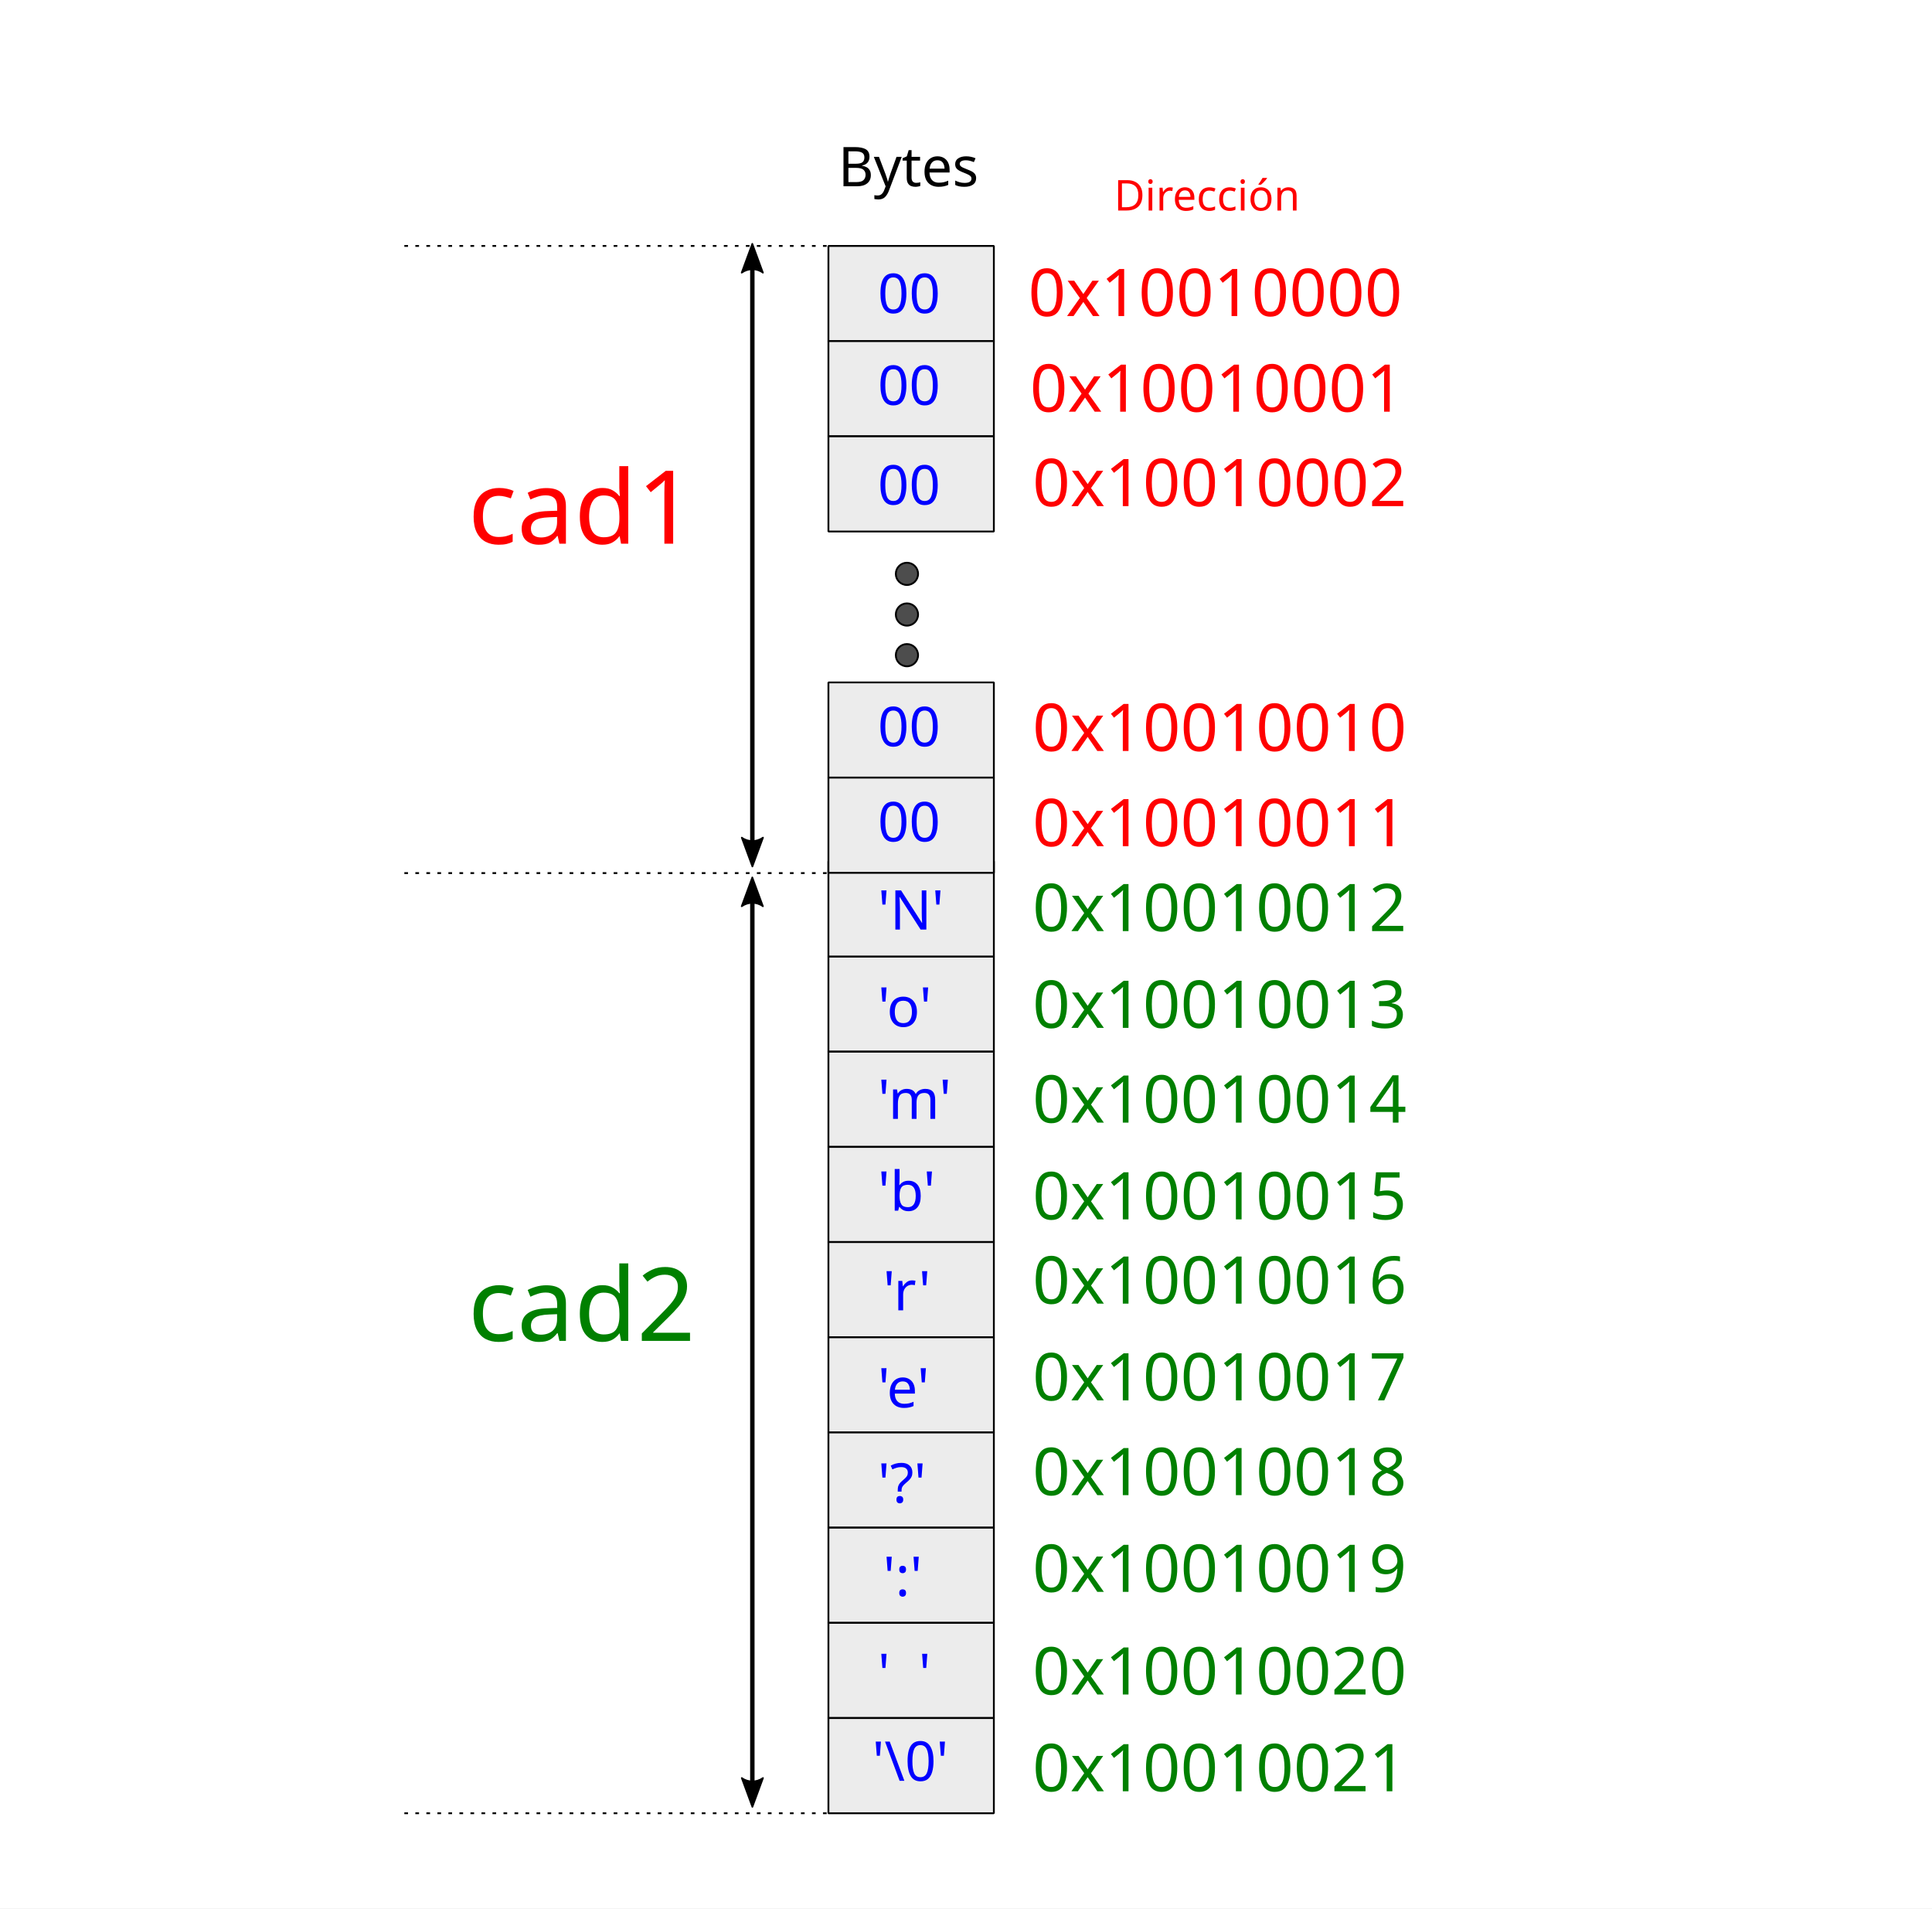
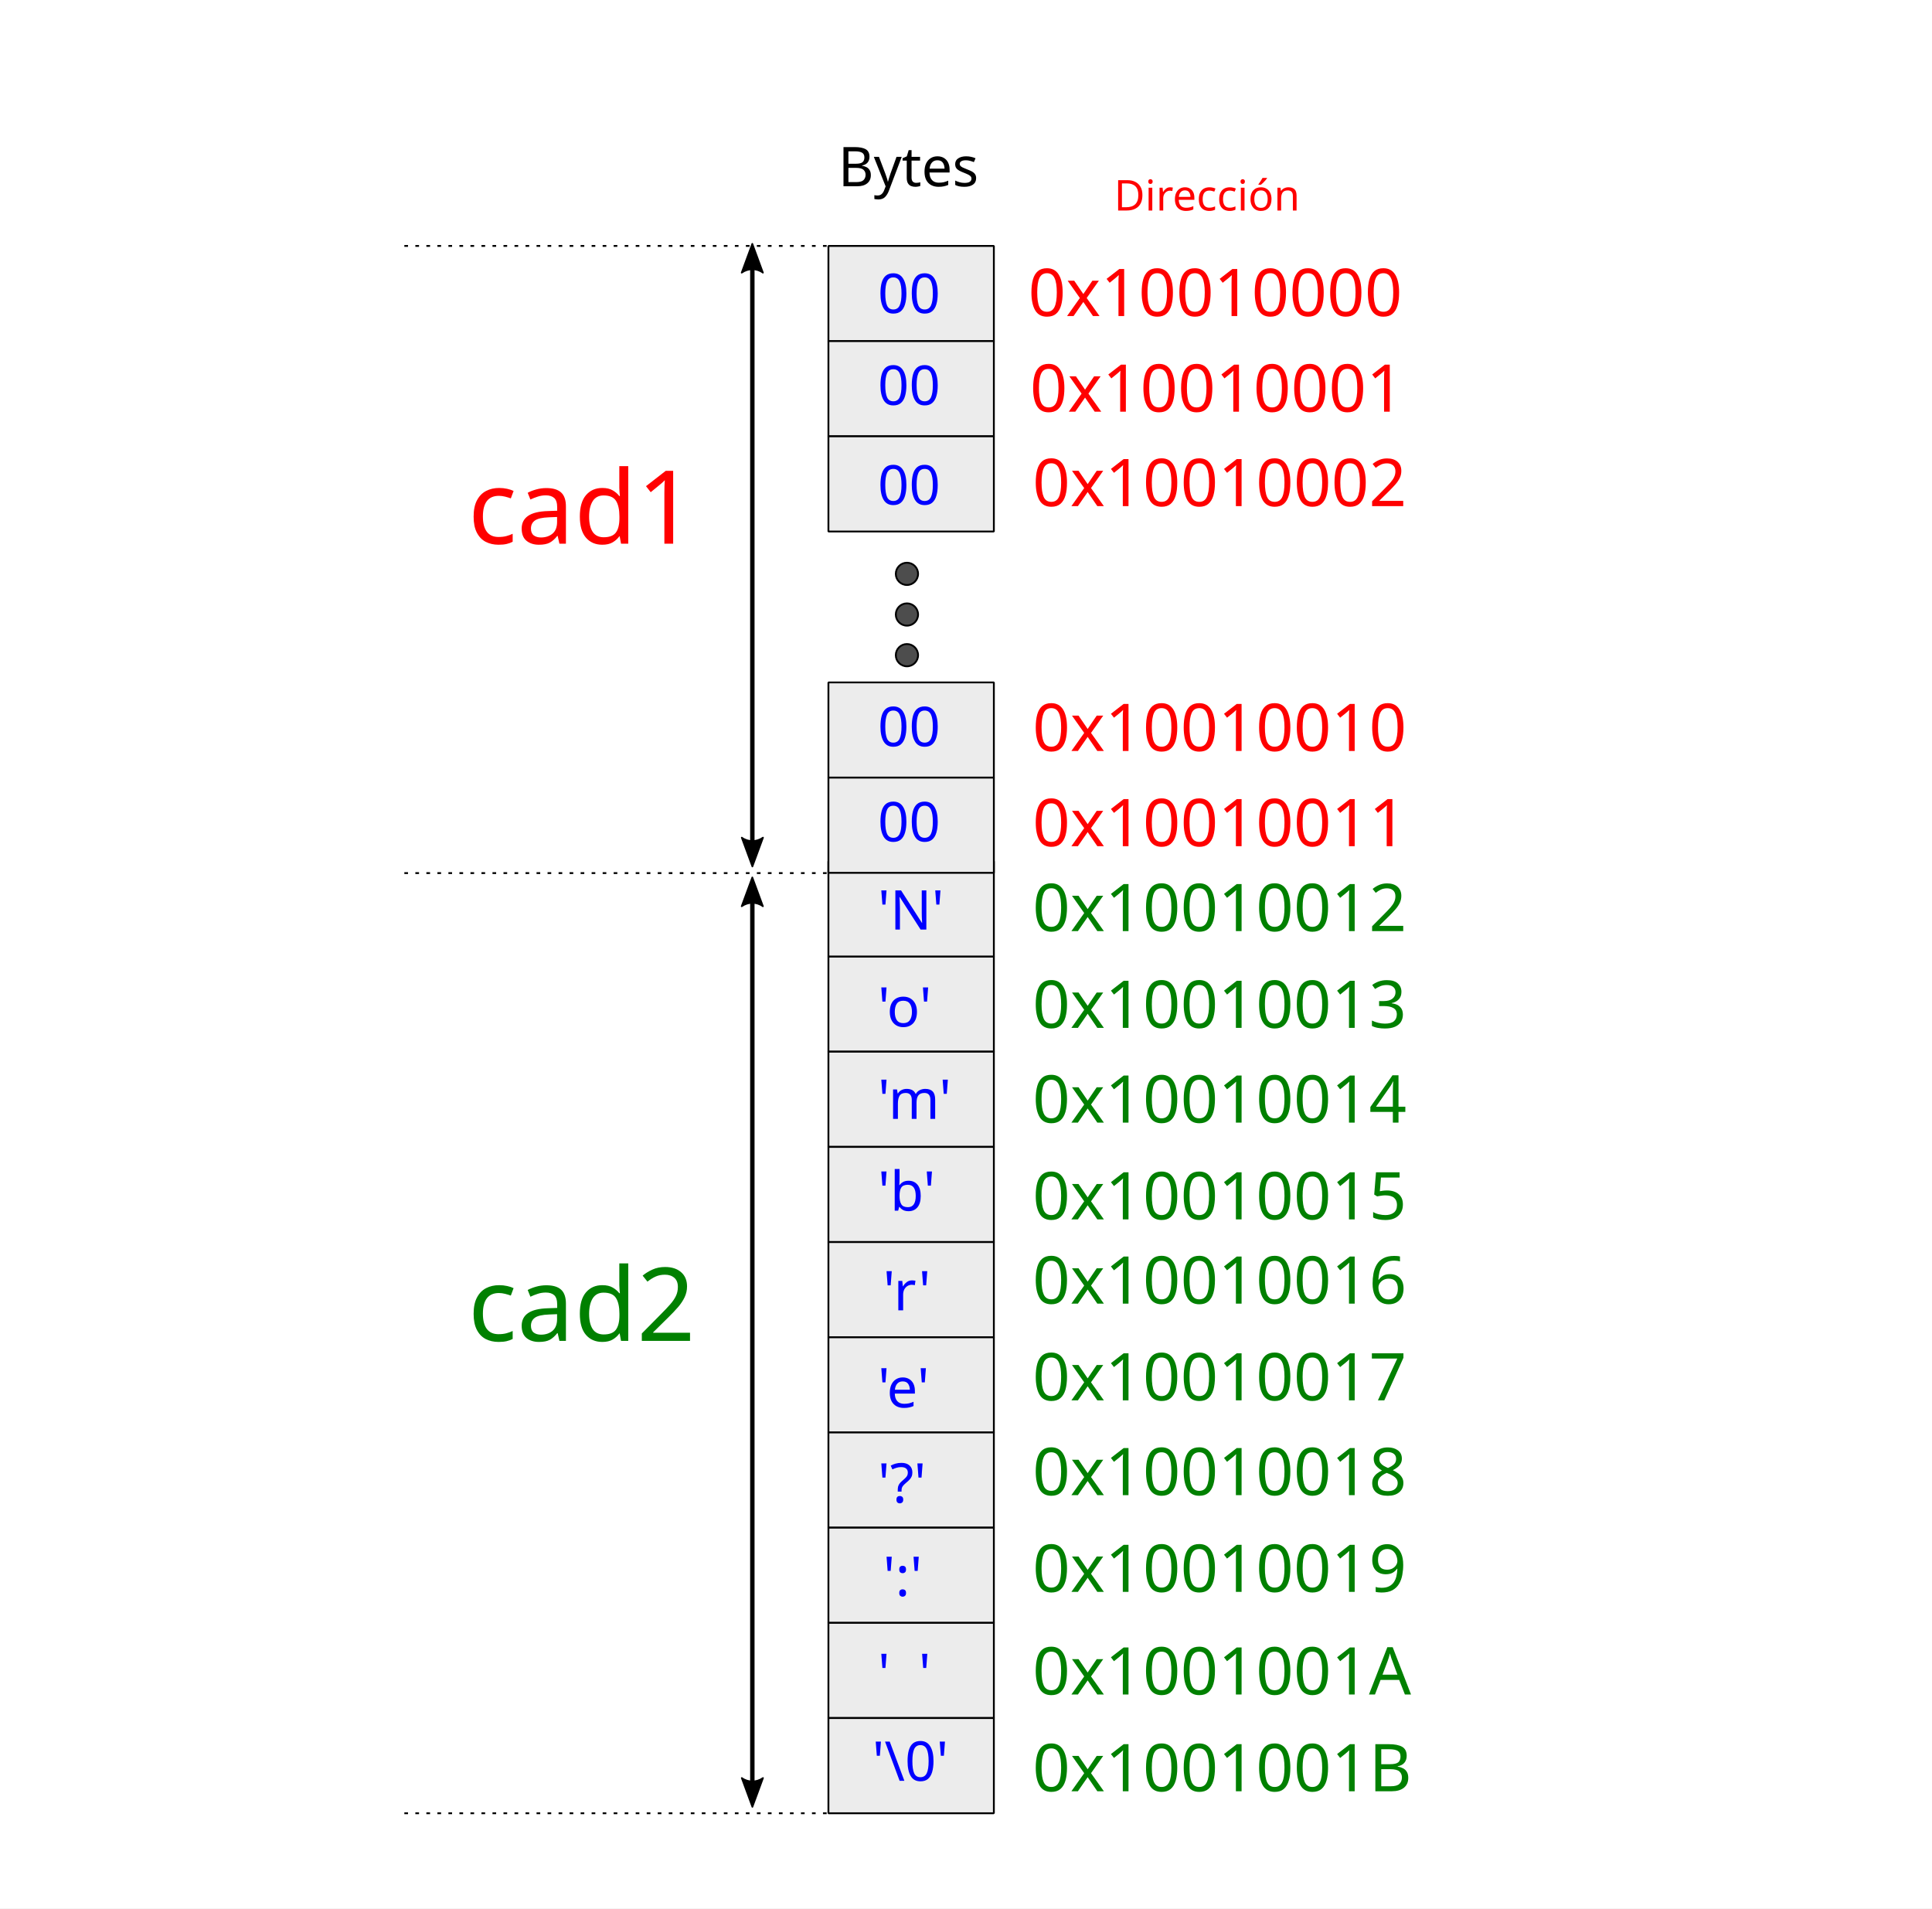
<svg xmlns="http://www.w3.org/2000/svg" width="556.791mm" height="549.953mm" viewBox="0 0 556.791 549.953" version="1.1" id="svg7345">
  <defs id="defs7339">
    <marker orient="auto" refY="0" refX="0" id="Arrow2Mstart" style="overflow:visible">
      <path id="path1325" style="fill:#000000;fill-opacity:1;fill-rule:evenodd;stroke:#000000;stroke-width:0.625;stroke-linejoin:round;stroke-opacity:1" d="M 8.719,4.034 -2.207,0.016 8.719,-4.002 c -1.745,2.372 -1.735,5.617 -6e-7,8.035 z" transform="scale(0.6)" />
    </marker>
    <marker orient="auto" refY="0" refX="0" id="Arrow2Mend" style="overflow:visible">
      <path id="path1026" style="fill:#000000;fill-opacity:1;fill-rule:evenodd;stroke:#000000;stroke-width:0.625;stroke-linejoin:round;stroke-opacity:1" d="M 8.719,4.034 -2.207,0.016 8.719,-4.002 c -1.745,2.372 -1.735,5.617 -6e-7,8.035 z" transform="scale(-0.6)" />
    </marker>
    <marker orient="auto" refY="0" refX="0" id="Arrow2Mend-6" style="overflow:visible">
      <path id="path1026-0" style="fill:#000000;fill-opacity:1;fill-rule:evenodd;stroke:#000000;stroke-width:0.625;stroke-linejoin:round;stroke-opacity:1" d="M 8.719,4.034 -2.207,0.016 8.719,-4.002 c -1.745,2.372 -1.735,5.617 -6e-7,8.035 z" transform="scale(-0.6)" />
    </marker>
    <marker orient="auto" refY="0" refX="0" id="Arrow2Mend-6-2" style="overflow:visible">
      <path id="path1026-0-6" style="fill:#000000;fill-opacity:1;fill-rule:evenodd;stroke:#000000;stroke-width:0.625;stroke-linejoin:round;stroke-opacity:1" d="M 8.719,4.034 -2.207,0.016 8.719,-4.002 c -1.745,2.372 -1.735,5.617 -6e-7,8.035 z" transform="scale(-0.6)" />
    </marker>
    <marker orient="auto" refY="0" refX="0" id="Arrow2Mend-6-2-8" style="overflow:visible">
      <path id="path1026-0-6-7" style="fill:#000000;fill-opacity:1;fill-rule:evenodd;stroke:#000000;stroke-width:0.625;stroke-linejoin:round;stroke-opacity:1" d="M 8.719,4.034 -2.207,0.016 8.719,-4.002 c -1.745,2.372 -1.735,5.617 -6e-7,8.035 z" transform="scale(-0.6)" />
    </marker>
    <marker orient="auto" refY="0" refX="0" id="Arrow2Mend-6-2-8-4" style="overflow:visible">
      <path id="path1026-0-6-7-7" style="fill:#000000;fill-opacity:1;fill-rule:evenodd;stroke:#000000;stroke-width:0.625;stroke-linejoin:round;stroke-opacity:1" d="M 8.719,4.034 -2.207,0.016 8.719,-4.002 c -1.745,2.372 -1.735,5.617 -6e-7,8.035 z" transform="scale(-0.6)" />
    </marker>
    <marker orient="auto" refY="0" refX="0" id="Arrow2Mend-6-2-8-4-4" style="overflow:visible">
      <path id="path1026-0-6-7-7-5" style="fill:#000000;fill-opacity:1;fill-rule:evenodd;stroke:#000000;stroke-width:0.625;stroke-linejoin:round;stroke-opacity:1" d="M 8.719,4.034 -2.207,0.016 8.719,-4.002 c -1.745,2.372 -1.735,5.617 -6e-7,8.035 z" transform="scale(-0.6)" />
    </marker>
    <marker orient="auto" refY="0" refX="0" id="Arrow2Mend-6-2-8-4-4-3" style="overflow:visible">
      <path id="path1026-0-6-7-7-5-6" style="fill:#000000;fill-opacity:1;fill-rule:evenodd;stroke:#000000;stroke-width:0.625;stroke-linejoin:round;stroke-opacity:1" d="M 8.719,4.034 -2.207,0.016 8.719,-4.002 c -1.745,2.372 -1.735,5.617 -6e-7,8.035 z" transform="scale(-0.6)" />
    </marker>
    <marker orient="auto" refY="0" refX="0" id="Arrow2Mend-6-2-8-4-4-3-0" style="overflow:visible">
      <path id="path1026-0-6-7-7-5-6-6" style="fill:#000000;fill-opacity:1;fill-rule:evenodd;stroke:#000000;stroke-width:0.625;stroke-linejoin:round;stroke-opacity:1" d="M 8.719,4.034 -2.207,0.016 8.719,-4.002 c -1.745,2.372 -1.735,5.617 -6e-7,8.035 z" transform="scale(-0.6)" />
    </marker>
    <marker orient="auto" refY="0" refX="0" id="Arrow2Mend-1" style="overflow:visible">
      <path id="path1026-5" style="fill:#000000;fill-opacity:1;fill-rule:evenodd;stroke:#000000;stroke-width:0.625;stroke-linejoin:round;stroke-opacity:1" d="M 8.719,4.034 -2.207,0.016 8.719,-4.002 c -1.745,2.372 -1.735,5.617 -6e-7,8.035 z" transform="scale(-0.6)" />
    </marker>
    <marker orient="auto" refY="0" refX="0" id="Arrow2Mend-1-4" style="overflow:visible">
      <path id="path1026-5-7" style="fill:#000000;fill-opacity:1;fill-rule:evenodd;stroke:#000000;stroke-width:0.625;stroke-linejoin:round;stroke-opacity:1" d="M 8.719,4.034 -2.207,0.016 8.719,-4.002 c -1.745,2.372 -1.735,5.617 -6e-7,8.035 z" transform="scale(-0.6)" />
    </marker>
    <marker orient="auto" refY="0" refX="0" id="Arrow2Mend-1-3" style="overflow:visible">
      <path id="path1026-5-74" style="fill:#000000;fill-opacity:1;fill-rule:evenodd;stroke:#000000;stroke-width:0.625;stroke-linejoin:round;stroke-opacity:1" d="M 8.719,4.034 -2.207,0.016 8.719,-4.002 c -1.745,2.372 -1.735,5.617 -6e-7,8.035 z" transform="scale(-0.6)" />
    </marker>
    <marker orient="auto" refY="0" refX="0" id="Arrow2Mend-1-3-4" style="overflow:visible">
      <path id="path1026-5-74-4" style="fill:#000000;fill-opacity:1;fill-rule:evenodd;stroke:#000000;stroke-width:0.625;stroke-linejoin:round;stroke-opacity:1" d="M 8.719,4.034 -2.207,0.016 8.719,-4.002 c -1.745,2.372 -1.735,5.617 -6e-7,8.035 z" transform="scale(-0.6)" />
    </marker>
    <marker orient="auto" refY="0" refX="0" id="Arrow2Mstart-0" style="overflow:visible">
      <path id="path1325-3" style="fill:#000000;fill-opacity:1;fill-rule:evenodd;stroke:#000000;stroke-width:0.625;stroke-linejoin:round;stroke-opacity:1" d="M 8.719,4.034 -2.207,0.016 8.719,-4.002 c -1.745,2.372 -1.735,5.617 -6e-7,8.035 z" transform="scale(0.6)" />
    </marker>
    <marker orient="auto" refY="0" refX="0" id="Arrow2Mend-61" style="overflow:visible">
      <path id="path1026-06" style="fill:#000000;fill-opacity:1;fill-rule:evenodd;stroke:#000000;stroke-width:0.625;stroke-linejoin:round;stroke-opacity:1" d="M 8.719,4.034 -2.207,0.016 8.719,-4.002 c -1.745,2.372 -1.735,5.617 -6e-7,8.035 z" transform="scale(-0.6)" />
    </marker>
  </defs>
  <g id="layer17" transform="translate(110.6496,-34.54133)" style="display:inline">
    <rect style="opacity:1;fill:#ffffff;fill-opacity:1;stroke:none;stroke-width:2.562;stroke-linecap:round;stroke-linejoin:round;stroke-miterlimit:4;stroke-dasharray:none;stroke-dashoffset:0;stroke-opacity:1" id="rect8051" width="556.791" height="549.953" x="-110.65" y="34.541" />
  </g>
  <g id="layer1" transform="translate(110.6496,-34.54133)">
    <text transform="scale(0.9989454,1.001056)" id="text986-8-0-9-7" y="88.126" x="131.047" style="font-style:normal;font-weight:normal;font-size:15.799px;line-height:1.25;font-family:sans-serif;letter-spacing:0px;word-spacing:0px;display:inline;opacity:1;fill:#000000;fill-opacity:1;stroke:none;stroke-width:0.235" xml:space="preserve">
      <tspan style="font-style:normal;font-variant:normal;font-weight:500;font-stretch:normal;font-family:Ubuntu;-inkscape-font-specification:'Ubuntu Medium';fill:#000000;stroke-width:0.235" y="88.126" x="131.047" id="tspan984-5-9-3-5">Bytes</tspan>
    </text>
    <rect style="display:inline;opacity:1;fill:#ececec;fill-opacity:1;stroke:#000000;stroke-width:0.529;stroke-linecap:round;stroke-linejoin:bevel;stroke-miterlimit:4;stroke-dasharray:none;stroke-dashoffset:0;stroke-opacity:1" id="rect1084" width="47.678" height="27.432" x="128.097" y="105.407" />
    <rect style="display:inline;opacity:1;fill:#ececec;fill-opacity:1;stroke:#000000;stroke-width:0.529;stroke-linecap:round;stroke-linejoin:bevel;stroke-miterlimit:4;stroke-dasharray:none;stroke-dashoffset:0;stroke-opacity:1" id="rect1084-3" width="47.678" height="27.432" x="128.097" y="132.839" />
    <rect style="display:inline;opacity:1;fill:#ececec;fill-opacity:1;stroke:#000000;stroke-width:0.529;stroke-linecap:round;stroke-linejoin:bevel;stroke-miterlimit:4;stroke-dasharray:none;stroke-dashoffset:0;stroke-opacity:1" id="rect1084-3-0" width="47.678" height="27.432" x="128.097" y="160.272" />
    <rect style="display:inline;opacity:1;fill:#ececec;fill-opacity:1;stroke:#000000;stroke-width:0.529;stroke-linecap:round;stroke-linejoin:bevel;stroke-miterlimit:4;stroke-dasharray:none;stroke-dashoffset:0;stroke-opacity:1" id="rect1084-3-0-6" width="47.678" height="27.432" x="128.097" y="310.17" />
    <text xml:space="preserve" style="font-style:normal;font-variant:normal;font-weight:normal;font-stretch:normal;font-size:18.993px;line-height:1.25;font-family:ubuntu;-inkscape-font-specification:ubuntu;letter-spacing:0px;word-spacing:0px;display:inline;fill:#ff0000;fill-opacity:1;stroke:none;stroke-width:1.187" x="185.665" y="125.617" id="text2556-35">
      <tspan id="tspan2554-62" x="185.665" y="125.617" style="fill:#ff0000;stroke-width:1.187">0x1001000<tspan style="font-style:normal;font-variant:normal;font-weight:500;font-stretch:normal;font-family:ubuntu;-inkscape-font-specification:'ubuntu Medium'" id="tspan3308">0</tspan>
      </tspan>
    </text>
    <text transform="scale(0.9989454,1.001056)" id="text986-8-0-9-7-6-5-0" y="95.102" x="210.629" style="font-style:normal;font-variant:normal;font-weight:normal;font-stretch:normal;font-size:12.234px;line-height:1.25;font-family:ubuntu;-inkscape-font-specification:ubuntu;letter-spacing:0px;word-spacing:0px;display:inline;opacity:1;fill:#ff0000;fill-opacity:1;stroke:none;stroke-width:0.235" xml:space="preserve">
      <tspan style="font-style:normal;font-variant:normal;font-weight:normal;font-stretch:normal;font-family:ubuntu;-inkscape-font-specification:ubuntu;fill:#ff0000;stroke-width:0.235" y="95.102" x="210.629" id="tspan984-5-9-3-5-7-3-9">Dirección</tspan>
    </text>
    <text xml:space="preserve" style="font-style:normal;font-variant:normal;font-weight:normal;font-stretch:normal;font-size:18.993px;line-height:1.25;font-family:ubuntu;-inkscape-font-specification:ubuntu;letter-spacing:0px;word-spacing:0px;display:inline;fill:#ff0000;fill-opacity:1;stroke:none;stroke-width:1.187" x="186.159" y="153.176" id="text2556-35-3">
      <tspan id="tspan2554-62-67" x="186.159" y="153.176" style="fill:#ff0000;stroke-width:1.187">0x10010001</tspan>
    </text>
    <text xml:space="preserve" style="font-style:normal;font-variant:normal;font-weight:normal;font-stretch:normal;font-size:18.993px;line-height:1.25;font-family:ubuntu;-inkscape-font-specification:ubuntu;letter-spacing:0px;word-spacing:0px;display:inline;fill:#ff0000;fill-opacity:1;stroke:none;stroke-width:1.187" x="186.915" y="180.39" id="text2556-35-3-5">
      <tspan id="tspan2554-62-67-3" x="186.915" y="180.39" style="fill:#ff0000;stroke-width:1.187">0x10010002</tspan>
    </text>
    <text xml:space="preserve" style="font-style:normal;font-variant:normal;font-weight:normal;font-stretch:normal;font-size:18.993px;line-height:1.25;font-family:ubuntu;-inkscape-font-specification:ubuntu;letter-spacing:0px;word-spacing:0px;display:inline;fill:#008000;fill-opacity:1;stroke:none;stroke-width:1.187" x="186.915" y="330.734" id="text2556-35-3-5-5">
      <tspan id="tspan2554-62-67-3-6" x="186.915" y="330.734" style="fill:#008000;stroke-width:1.187">0x10010013</tspan>
    </text>
    <text transform="scale(0.9989454,1.001056)" id="text986-8-0-9-7-6-56-2" y="124.627" x="142.459" style="font-style:normal;font-variant:normal;font-weight:normal;font-stretch:normal;font-size:15.799px;line-height:1.25;font-family:ubuntu;-inkscape-font-specification:ubuntu;letter-spacing:0px;word-spacing:0px;display:inline;opacity:1;fill:#0000ff;fill-opacity:1;stroke:none;stroke-width:0.235" xml:space="preserve">
      <tspan style="font-style:normal;font-variant:normal;font-weight:normal;font-stretch:normal;font-family:ubuntu;-inkscape-font-specification:ubuntu;fill:#0000ff;stroke-width:0.235" y="124.627" x="142.459" id="tspan984-5-9-3-5-7-2-9">00</tspan>
    </text>
    <text transform="scale(0.9989454,1.001056)" id="text986-8-0-9-7-6-56-2-1" y="151.057" x="142.459" style="font-style:normal;font-variant:normal;font-weight:normal;font-stretch:normal;font-size:15.799px;line-height:1.25;font-family:ubuntu;-inkscape-font-specification:ubuntu;letter-spacing:0px;word-spacing:0px;display:inline;opacity:1;fill:#0000ff;fill-opacity:1;stroke:none;stroke-width:0.235" xml:space="preserve">
      <tspan style="font-style:normal;font-variant:normal;font-weight:normal;font-stretch:normal;font-family:ubuntu;-inkscape-font-specification:ubuntu;fill:#0000ff;stroke-width:0.235" y="151.057" x="142.459" id="tspan984-5-9-3-5-7-2-9-2">00</tspan>
    </text>
    <text transform="scale(0.9989454,1.001056)" id="text986-8-0-9-7-6-56-2-1-7" y="179.753" x="142.459" style="font-style:normal;font-variant:normal;font-weight:normal;font-stretch:normal;font-size:15.799px;line-height:1.25;font-family:ubuntu;-inkscape-font-specification:ubuntu;letter-spacing:0px;word-spacing:0px;display:inline;opacity:1;fill:#0000ff;fill-opacity:1;stroke:none;stroke-width:0.235" xml:space="preserve">
      <tspan style="font-style:normal;font-variant:normal;font-weight:normal;font-stretch:normal;font-family:ubuntu;-inkscape-font-specification:ubuntu;fill:#0000ff;stroke-width:0.235" y="179.753" x="142.459" id="tspan984-5-9-3-5-7-2-9-2-0">00</tspan>
    </text>
    <text transform="scale(0.9989454,1.001056)" id="text986-8-0-9-7-6-56-2-1-7-9" y="330.031" x="142.459" style="font-style:normal;font-variant:normal;font-weight:normal;font-stretch:normal;font-size:15.799px;line-height:1.25;font-family:ubuntu;-inkscape-font-specification:ubuntu;letter-spacing:0px;word-spacing:0px;display:inline;opacity:1;fill:#0000ff;fill-opacity:1;stroke:none;stroke-width:0.235" xml:space="preserve">
      <tspan style="font-style:normal;font-variant:normal;font-weight:normal;font-stretch:normal;font-family:ubuntu;-inkscape-font-specification:ubuntu;fill:#0000ff;stroke-width:0.235" y="330.031" x="142.459" id="tspan984-5-9-3-5-7-2-9-2-0-3">'o'</tspan>
    </text>
    <path style="fill:none;stroke:#000000;stroke-width:1.269;stroke-linecap:butt;stroke-linejoin:miter;stroke-miterlimit:4;stroke-dasharray:none;stroke-opacity:1;marker-start:url(#Arrow2Mstart);marker-end:url(#Arrow2Mend)" d="M 106.172,282.554 V 106.481" id="path997" />
    <rect style="display:inline;opacity:1;fill:#ececec;fill-opacity:1;stroke:#000000;stroke-width:0.529;stroke-linecap:round;stroke-linejoin:bevel;stroke-miterlimit:4;stroke-dasharray:none;stroke-dashoffset:0;stroke-opacity:1" id="rect1084-2" width="47.678" height="27.432" x="128.097" y="337.602" />
    <rect style="display:inline;opacity:1;fill:#ececec;fill-opacity:1;stroke:#000000;stroke-width:0.529;stroke-linecap:round;stroke-linejoin:bevel;stroke-miterlimit:4;stroke-dasharray:none;stroke-dashoffset:0;stroke-opacity:1" id="rect1084-3-02" width="47.678" height="27.432" x="128.097" y="365.034" />
    <rect style="display:inline;opacity:1;fill:#ececec;fill-opacity:1;stroke:#000000;stroke-width:0.529;stroke-linecap:round;stroke-linejoin:bevel;stroke-miterlimit:4;stroke-dasharray:none;stroke-dashoffset:0;stroke-opacity:1" id="rect1084-3-0-3" width="47.678" height="27.432" x="128.097" y="392.466" />
    <rect style="display:inline;opacity:1;fill:#ececec;fill-opacity:1;stroke:#000000;stroke-width:0.529;stroke-linecap:round;stroke-linejoin:bevel;stroke-miterlimit:4;stroke-dasharray:none;stroke-dashoffset:0;stroke-opacity:1" id="rect1084-3-0-6-7" width="47.678" height="27.432" x="128.097" y="419.899" />
    <text transform="scale(0.9989454,1.001056)" id="text986-8-0-9-7-6-56-2-5" y="356.577" x="142.459" style="font-style:normal;font-variant:normal;font-weight:normal;font-stretch:normal;font-size:15.799px;line-height:1.25;font-family:ubuntu;-inkscape-font-specification:ubuntu;letter-spacing:0px;word-spacing:0px;display:inline;opacity:1;fill:#0000ff;fill-opacity:1;stroke:none;stroke-width:0.235" xml:space="preserve">
      <tspan style="font-style:normal;font-variant:normal;font-weight:normal;font-stretch:normal;font-family:ubuntu;-inkscape-font-specification:ubuntu;fill:#0000ff;stroke-width:0.235" y="356.577" x="142.459" id="tspan984-5-9-3-5-7-2-9-9">'m'</tspan>
    </text>
    <text transform="scale(0.9989454,1.001056)" id="text986-8-0-9-7-6-56-2-1-2" y="383.007" x="142.459" style="font-style:normal;font-variant:normal;font-weight:normal;font-stretch:normal;font-size:15.799px;line-height:1.25;font-family:ubuntu;-inkscape-font-specification:ubuntu;letter-spacing:0px;word-spacing:0px;display:inline;opacity:1;fill:#0000ff;fill-opacity:1;stroke:none;stroke-width:0.235" xml:space="preserve">
      <tspan style="font-style:normal;font-variant:normal;font-weight:normal;font-stretch:normal;font-family:ubuntu;-inkscape-font-specification:ubuntu;fill:#0000ff;stroke-width:0.235" y="383.007" x="142.459" id="tspan984-5-9-3-5-7-2-9-2-2">'b'</tspan>
    </text>
    <text transform="scale(0.9989454,1.001056)" id="text986-8-0-9-7-6-56-2-1-7-8" y="411.703" x="143.972" style="font-style:normal;font-variant:normal;font-weight:normal;font-stretch:normal;font-size:15.799px;line-height:1.25;font-family:ubuntu;-inkscape-font-specification:ubuntu;letter-spacing:0px;word-spacing:0px;display:inline;opacity:1;fill:#0000ff;fill-opacity:1;stroke:none;stroke-width:0.235" xml:space="preserve">
      <tspan style="font-style:normal;font-variant:normal;font-weight:normal;font-stretch:normal;font-family:ubuntu;-inkscape-font-specification:ubuntu;fill:#0000ff;stroke-width:0.235" y="411.703" x="143.972" id="tspan984-5-9-3-5-7-2-9-2-0-9">'r'</tspan>
    </text>
    <text transform="scale(0.9989454,1.001056)" id="text986-8-0-9-7-6-56-2-1-7-9-7" y="439.644" x="142.459" style="font-style:normal;font-variant:normal;font-weight:normal;font-stretch:normal;font-size:15.799px;line-height:1.25;font-family:ubuntu;-inkscape-font-specification:ubuntu;letter-spacing:0px;word-spacing:0px;display:inline;opacity:1;fill:#0000ff;fill-opacity:1;stroke:none;stroke-width:0.235" xml:space="preserve">
      <tspan style="font-style:normal;font-variant:normal;font-weight:normal;font-stretch:normal;font-family:ubuntu;-inkscape-font-specification:ubuntu;fill:#0000ff;stroke-width:0.235" y="439.644" x="142.459" id="tspan984-5-9-3-5-7-2-9-2-0-3-3">'e'</tspan>
    </text>
    <circle style="opacity:1;fill:#4d4d4d;fill-opacity:1;stroke:#000000;stroke-width:0.529;stroke-linecap:round;stroke-linejoin:round;stroke-miterlimit:4;stroke-dasharray:none;stroke-dashoffset:0;stroke-opacity:1" id="path212" cx="150.724" cy="199.906" r="3.207" />
    <circle style="opacity:1;fill:#4d4d4d;fill-opacity:1;stroke:#000000;stroke-width:0.529;stroke-linecap:round;stroke-linejoin:round;stroke-miterlimit:4;stroke-dasharray:none;stroke-dashoffset:0;stroke-opacity:1" id="path212-9" cx="150.724" cy="211.623" r="3.207" />
    <circle style="opacity:1;fill:#4d4d4d;fill-opacity:1;stroke:#000000;stroke-width:0.529;stroke-linecap:round;stroke-linejoin:round;stroke-miterlimit:4;stroke-dasharray:none;stroke-dashoffset:0;stroke-opacity:1" id="path212-9-6" cx="150.724" cy="223.34" r="3.207" />
    <rect style="display:inline;opacity:1;fill:#ececec;fill-opacity:1;stroke:#000000;stroke-width:0.529;stroke-linecap:round;stroke-linejoin:bevel;stroke-miterlimit:4;stroke-dasharray:none;stroke-dashoffset:0;stroke-opacity:1" id="rect1084-3-3" width="47.678" height="27.432" x="128.097" y="231.194" />
    <rect style="display:inline;opacity:1;fill:#ececec;fill-opacity:1;stroke:#000000;stroke-width:0.529;stroke-linecap:round;stroke-linejoin:bevel;stroke-miterlimit:4;stroke-dasharray:none;stroke-dashoffset:0;stroke-opacity:1" id="rect1084-3-0-67" width="47.678" height="27.432" x="128.097" y="282.737" />
    <text transform="scale(0.9989454,1.001056)" id="text986-8-0-9-7-6-56-2-1-5" y="249.309" x="142.459" style="font-style:normal;font-variant:normal;font-weight:normal;font-stretch:normal;font-size:15.799px;line-height:1.25;font-family:ubuntu;-inkscape-font-specification:ubuntu;letter-spacing:0px;word-spacing:0px;display:inline;opacity:1;fill:#0000ff;fill-opacity:1;stroke:none;stroke-width:0.235" xml:space="preserve">
      <tspan style="font-style:normal;font-variant:normal;font-weight:normal;font-stretch:normal;font-family:ubuntu;-inkscape-font-specification:ubuntu;fill:#0000ff;stroke-width:0.235" y="249.309" x="142.459" id="tspan984-5-9-3-5-7-2-9-2-3">00</tspan>
    </text>
    <text transform="scale(0.9989454,1.001056)" id="text986-8-0-9-7-6-56-2-1-7-5" y="302.09" x="142.459" style="font-style:normal;font-variant:normal;font-weight:normal;font-stretch:normal;font-size:15.799px;line-height:1.25;font-family:ubuntu;-inkscape-font-specification:ubuntu;letter-spacing:0px;word-spacing:0px;display:inline;opacity:1;fill:#0000ff;fill-opacity:1;stroke:none;stroke-width:0.235" xml:space="preserve">
      <tspan style="font-style:normal;font-variant:normal;font-weight:normal;font-stretch:normal;font-family:ubuntu;-inkscape-font-specification:ubuntu;fill:#0000ff;stroke-width:0.235" y="302.09" x="142.459" id="tspan984-5-9-3-5-7-2-9-2-0-6">'N'</tspan>
    </text>
    <text xml:space="preserve" style="font-style:normal;font-variant:normal;font-weight:normal;font-stretch:normal;font-size:18.993px;line-height:1.25;font-family:ubuntu;-inkscape-font-specification:ubuntu;letter-spacing:0px;word-spacing:0px;display:inline;fill:#ff0000;fill-opacity:1;stroke:none;stroke-width:1.187" x="186.915" y="250.949" id="text2556-35-3-5-2">
      <tspan id="tspan2554-62-67-3-9" x="186.915" y="250.949" style="fill:#ff0000;stroke-width:1.187">0x10010010</tspan>
    </text>
    <text xml:space="preserve" style="font-style:normal;font-variant:normal;font-weight:normal;font-stretch:normal;font-size:18.993px;line-height:1.25;font-family:ubuntu;-inkscape-font-specification:ubuntu;letter-spacing:0px;word-spacing:0px;display:inline;fill:#008000;fill-opacity:1;stroke:none;stroke-width:1.187" x="186.915" y="302.856" id="text2556-35-3-5-2-1">
      <tspan id="tspan2554-62-67-3-9-2" x="186.915" y="302.856" style="fill:#008000;stroke-width:1.187">0x10010012</tspan>
    </text>
    <rect style="display:inline;opacity:1;fill:#ececec;fill-opacity:1;stroke:#000000;stroke-width:0.529;stroke-linecap:round;stroke-linejoin:bevel;stroke-miterlimit:4;stroke-dasharray:none;stroke-dashoffset:0;stroke-opacity:1" id="rect1084-3-0-6-7-7" width="47.678" height="27.432" x="128.097" y="447.331" />
    <text transform="scale(0.9989454,1.001056)" id="text986-8-0-9-7-6-56-2-1-7-9-7-0" y="467.047" x="142.459" style="font-style:normal;font-variant:normal;font-weight:normal;font-stretch:normal;font-size:15.799px;line-height:1.25;font-family:ubuntu;-inkscape-font-specification:ubuntu;letter-spacing:0px;word-spacing:0px;display:inline;opacity:1;fill:#0000ff;fill-opacity:1;stroke:none;stroke-width:0.235" xml:space="preserve">
      <tspan style="font-style:normal;font-variant:normal;font-weight:normal;font-stretch:normal;font-family:ubuntu;-inkscape-font-specification:ubuntu;fill:#0000ff;stroke-width:0.235" y="467.047" x="142.459" id="tspan984-5-9-3-5-7-2-9-2-0-3-3-9">'?'</tspan>
    </text>
    <rect style="display:inline;opacity:1;fill:#ececec;fill-opacity:1;stroke:#000000;stroke-width:0.529;stroke-linecap:round;stroke-linejoin:bevel;stroke-miterlimit:4;stroke-dasharray:none;stroke-dashoffset:0;stroke-opacity:1" id="rect1084-3-0-3-3" width="47.678" height="27.432" x="128.097" y="474.763" />
    <rect style="display:inline;opacity:1;fill:#ececec;fill-opacity:1;stroke:#000000;stroke-width:0.529;stroke-linecap:round;stroke-linejoin:bevel;stroke-miterlimit:4;stroke-dasharray:none;stroke-dashoffset:0;stroke-opacity:1" id="rect1084-3-0-6-7-6" width="47.678" height="27.432" x="128.097" y="502.195" />
    <text transform="scale(0.9989454,1.001056)" id="text986-8-0-9-7-6-56-2-1-7-8-0" y="493.913" x="143.972" style="font-style:normal;font-variant:normal;font-weight:normal;font-stretch:normal;font-size:15.799px;line-height:1.25;font-family:ubuntu;-inkscape-font-specification:ubuntu;letter-spacing:0px;word-spacing:0px;display:inline;opacity:1;fill:#0000ff;fill-opacity:1;stroke:none;stroke-width:0.235" xml:space="preserve">
      <tspan style="font-style:normal;font-variant:normal;font-weight:normal;font-stretch:normal;font-family:ubuntu;-inkscape-font-specification:ubuntu;fill:#0000ff;stroke-width:0.235" y="493.913" x="143.972" id="tspan984-5-9-3-5-7-2-9-2-0-9-6">':'</tspan>
    </text>
    <text transform="scale(0.9989454,1.001056)" id="text986-8-0-9-7-6-56-2-1-7-9-7-2" y="521.854" x="142.459" style="font-style:normal;font-variant:normal;font-weight:normal;font-stretch:normal;font-size:15.799px;line-height:1.25;font-family:ubuntu;-inkscape-font-specification:ubuntu;letter-spacing:0px;word-spacing:0px;display:inline;opacity:1;fill:#0000ff;fill-opacity:1;stroke:none;stroke-width:0.235" xml:space="preserve">
      <tspan style="font-style:normal;font-variant:normal;font-weight:normal;font-stretch:normal;font-family:ubuntu;-inkscape-font-specification:ubuntu;fill:#0000ff;stroke-width:0.235" y="521.854" x="142.459" id="tspan984-5-9-3-5-7-2-9-2-0-3-3-6">'  '</tspan>
    </text>
    <rect style="display:inline;opacity:1;fill:#ececec;fill-opacity:1;stroke:#000000;stroke-width:0.529;stroke-linecap:round;stroke-linejoin:bevel;stroke-miterlimit:4;stroke-dasharray:none;stroke-dashoffset:0;stroke-opacity:1" id="rect1084-3-0-6-7-7-1" width="47.678" height="27.432" x="128.097" y="529.628" />
    <text transform="scale(0.9989454,1.001056)" id="text986-8-0-9-7-6-56-2-1-7-9-7-0-8" y="547.122" x="140.853" style="font-style:normal;font-variant:normal;font-weight:normal;font-stretch:normal;font-size:15.799px;line-height:1.25;font-family:ubuntu;-inkscape-font-specification:ubuntu;letter-spacing:0px;word-spacing:0px;display:inline;opacity:1;fill:#0000ff;fill-opacity:1;stroke:none;stroke-width:0.235" xml:space="preserve">
      <tspan style="font-style:normal;font-variant:normal;font-weight:normal;font-stretch:normal;font-family:ubuntu;-inkscape-font-specification:ubuntu;fill:#0000ff;stroke-width:0.235" y="547.122" x="140.853" id="tspan984-5-9-3-5-7-2-9-2-0-3-3-9-7">'\0'</tspan>
    </text>
    <text xml:space="preserve" style="font-style:normal;font-variant:normal;font-weight:normal;font-stretch:normal;font-size:18.993px;line-height:1.25;font-family:ubuntu;-inkscape-font-specification:ubuntu;letter-spacing:0px;word-spacing:0px;display:inline;fill:#008000;fill-opacity:1;stroke:none;stroke-width:1.187" x="186.915" y="385.919" id="text2556-35-3-5-5-0">
      <tspan id="tspan2554-62-67-3-6-2" x="186.915" y="385.919" style="fill:#008000;stroke-width:1.187">0x10010015</tspan>
    </text>
    <text xml:space="preserve" style="font-style:normal;font-variant:normal;font-weight:normal;font-stretch:normal;font-size:18.993px;line-height:1.25;font-family:ubuntu;-inkscape-font-specification:ubuntu;letter-spacing:0px;word-spacing:0px;display:inline;fill:#008000;fill-opacity:1;stroke:none;stroke-width:1.187" x="186.915" y="358.04" id="text2556-35-3-5-2-1-3">
      <tspan id="tspan2554-62-67-3-9-2-7" x="186.915" y="358.04" style="fill:#008000;stroke-width:1.187">0x10010014</tspan>
    </text>
    <text xml:space="preserve" style="font-style:normal;font-variant:normal;font-weight:normal;font-stretch:normal;font-size:18.993px;line-height:1.25;font-family:ubuntu;-inkscape-font-specification:ubuntu;letter-spacing:0px;word-spacing:0px;display:inline;fill:#008000;fill-opacity:1;stroke:none;stroke-width:1.187" x="186.915" y="438.079" id="text2556-35-3-5-5-5">
      <tspan id="tspan2554-62-67-3-6-9" x="186.915" y="438.079" style="fill:#008000;stroke-width:1.187">0x10010017</tspan>
    </text>
    <text xml:space="preserve" style="font-style:normal;font-variant:normal;font-weight:normal;font-stretch:normal;font-size:18.993px;line-height:1.25;font-family:ubuntu;-inkscape-font-specification:ubuntu;letter-spacing:0px;word-spacing:0px;display:inline;fill:#008000;fill-opacity:1;stroke:none;stroke-width:1.187" x="186.915" y="410.201" id="text2556-35-3-5-2-1-2">
      <tspan id="tspan2554-62-67-3-9-2-2" x="186.915" y="410.201" style="fill:#008000;stroke-width:1.187">0x10010016</tspan>
    </text>
    <text xml:space="preserve" style="font-style:normal;font-variant:normal;font-weight:normal;font-stretch:normal;font-size:18.993px;line-height:1.25;font-family:ubuntu;-inkscape-font-specification:ubuntu;letter-spacing:0px;word-spacing:0px;display:inline;fill:#008000;fill-opacity:1;stroke:none;stroke-width:1.187" x="186.915" y="493.264" id="text2556-35-3-5-5-0-8">
      <tspan id="tspan2554-62-67-3-6-2-9" x="186.915" y="493.264" style="fill:#008000;stroke-width:1.187">0x10010019</tspan>
    </text>
    <text xml:space="preserve" style="font-style:normal;font-variant:normal;font-weight:normal;font-stretch:normal;font-size:18.993px;line-height:1.25;font-family:ubuntu;-inkscape-font-specification:ubuntu;letter-spacing:0px;word-spacing:0px;display:inline;fill:#008000;fill-opacity:1;stroke:none;stroke-width:1.187" x="186.915" y="465.385" id="text2556-35-3-5-2-1-3-7">
      <tspan id="tspan2554-62-67-3-9-2-7-3" x="186.915" y="465.385" style="fill:#008000;stroke-width:1.187">0x10010018</tspan>
    </text>
    <text xml:space="preserve" style="font-style:normal;font-variant:normal;font-weight:normal;font-stretch:normal;font-size:18.993px;line-height:1.25;font-family:ubuntu;-inkscape-font-specification:ubuntu;letter-spacing:0px;word-spacing:0px;display:inline;fill:#008000;fill-opacity:1;stroke:none;stroke-width:1.187" x="186.915" y="550.716" id="text2556-35-3-5-5-5-6">
-       <tspan id="tspan2554-62-67-3-6-9-1" x="186.915" y="550.716" style="fill:#008000;stroke-width:1.187">0x10010021</tspan>
+       <tspan id="tspan2554-62-67-3-6-9-1" x="186.915" y="550.716" style="fill:#008000;stroke-width:1.187">0x1001001B</tspan>
    </text>
    <text xml:space="preserve" style="font-style:normal;font-variant:normal;font-weight:normal;font-stretch:normal;font-size:18.993px;line-height:1.25;font-family:ubuntu;-inkscape-font-specification:ubuntu;letter-spacing:0px;word-spacing:0px;display:inline;fill:#008000;fill-opacity:1;stroke:none;stroke-width:1.187" x="186.915" y="522.838" id="text2556-35-3-5-2-1-2-2">
-       <tspan id="tspan2554-62-67-3-9-2-2-9" x="186.915" y="522.838" style="fill:#008000;stroke-width:1.187">0x10010020</tspan>
+       <tspan id="tspan2554-62-67-3-9-2-2-9" x="186.915" y="522.838" style="fill:#008000;stroke-width:1.187">0x1001001A</tspan>
    </text>
    <path style="fill:none;stroke:#000000;stroke-width:0.529;stroke-linecap:butt;stroke-linejoin:miter;stroke-miterlimit:4;stroke-dasharray:1.058, 2.117;stroke-dashoffset:0;stroke-opacity:1" d="M 5.88,286.139 H 127.755" id="path356" />
    <text xml:space="preserve" style="font-style:normal;font-variant:normal;font-weight:normal;font-stretch:normal;font-size:29.403px;line-height:1.25;font-family:ubuntu;-inkscape-font-specification:ubuntu;text-align:start;letter-spacing:0px;word-spacing:0px;text-anchor:start;fill:#ff0000;fill-opacity:1;stroke:none;stroke-width:0.965" x="24.221" y="191.216" id="text29">
      <tspan id="tspan27" x="24.221" y="191.216" style="font-style:normal;font-variant:normal;font-weight:500;font-stretch:normal;font-family:ubuntu;-inkscape-font-specification:'ubuntu Medium';fill:#ff0000;stroke-width:0.965">cad1</tspan>
    </text>
    <path style="fill:none;stroke:#000000;stroke-width:0.529;stroke-linecap:butt;stroke-linejoin:miter;stroke-miterlimit:4;stroke-dasharray:1.058, 2.117;stroke-dashoffset:0;stroke-opacity:1" d="M 5.88,105.407 H 127.755" id="path356-7" />
    <path style="fill:none;stroke:#000000;stroke-width:0.529;stroke-linecap:butt;stroke-linejoin:miter;stroke-miterlimit:4;stroke-dasharray:1.058, 2.117;stroke-dashoffset:0;stroke-opacity:1" d="M 5.88,557.06 H 127.755" id="path356-7-8" />
    <text xml:space="preserve" style="font-style:normal;font-variant:normal;font-weight:normal;font-stretch:normal;font-size:29.403px;line-height:1.25;font-family:ubuntu;-inkscape-font-specification:ubuntu;text-align:start;letter-spacing:0px;word-spacing:0px;text-anchor:start;fill:#008000;fill-opacity:1;stroke:none;stroke-width:0.965" x="24.221" y="420.946" id="text29-4">
      <tspan id="tspan27-5" x="24.221" y="420.946" style="font-style:normal;font-variant:normal;font-weight:500;font-stretch:normal;font-family:ubuntu;-inkscape-font-specification:'ubuntu Medium';fill:#008000;stroke-width:0.965">cad2</tspan>
    </text>
    <path style="fill:none;stroke:#000000;stroke-width:1.269;stroke-linecap:butt;stroke-linejoin:miter;stroke-miterlimit:4;stroke-dasharray:none;stroke-opacity:1;marker-start:url(#Arrow2Mstart-0);marker-end:url(#Arrow2Mend-61)" d="M 106.172,553.54 V 289.061" id="path997-3" />
    <rect style="display:inline;opacity:1;fill:#ececec;fill-opacity:1;stroke:#000000;stroke-width:0.529;stroke-linecap:round;stroke-linejoin:bevel;stroke-miterlimit:4;stroke-dasharray:none;stroke-dashoffset:0;stroke-opacity:1" id="rect1084-3-3-2" width="47.678" height="27.432" x="128.097" y="258.627" />
    <text transform="scale(0.9989454,1.001056)" id="text986-8-0-9-7-6-56-2-1-5-0" y="276.712" x="142.459" style="font-style:normal;font-variant:normal;font-weight:normal;font-stretch:normal;font-size:15.799px;line-height:1.25;font-family:ubuntu;-inkscape-font-specification:ubuntu;letter-spacing:0px;word-spacing:0px;display:inline;opacity:1;fill:#0000ff;fill-opacity:1;stroke:none;stroke-width:0.235" xml:space="preserve">
      <tspan style="font-style:normal;font-variant:normal;font-weight:normal;font-stretch:normal;font-family:ubuntu;-inkscape-font-specification:ubuntu;fill:#0000ff;stroke-width:0.235" y="276.712" x="142.459" id="tspan984-5-9-3-5-7-2-9-2-3-6">00</tspan>
    </text>
    <text xml:space="preserve" style="font-style:normal;font-variant:normal;font-weight:normal;font-stretch:normal;font-size:18.993px;line-height:1.25;font-family:ubuntu;-inkscape-font-specification:ubuntu;letter-spacing:0px;word-spacing:0px;display:inline;fill:#ff0000;fill-opacity:1;stroke:none;stroke-width:1.187" x="186.915" y="278.381" id="text2556-35-3-5-2-15">
      <tspan id="tspan2554-62-67-3-9-5" x="186.915" y="278.381" style="fill:#ff0000;stroke-width:1.187">0x10010011</tspan>
    </text>
  </g>
</svg>
